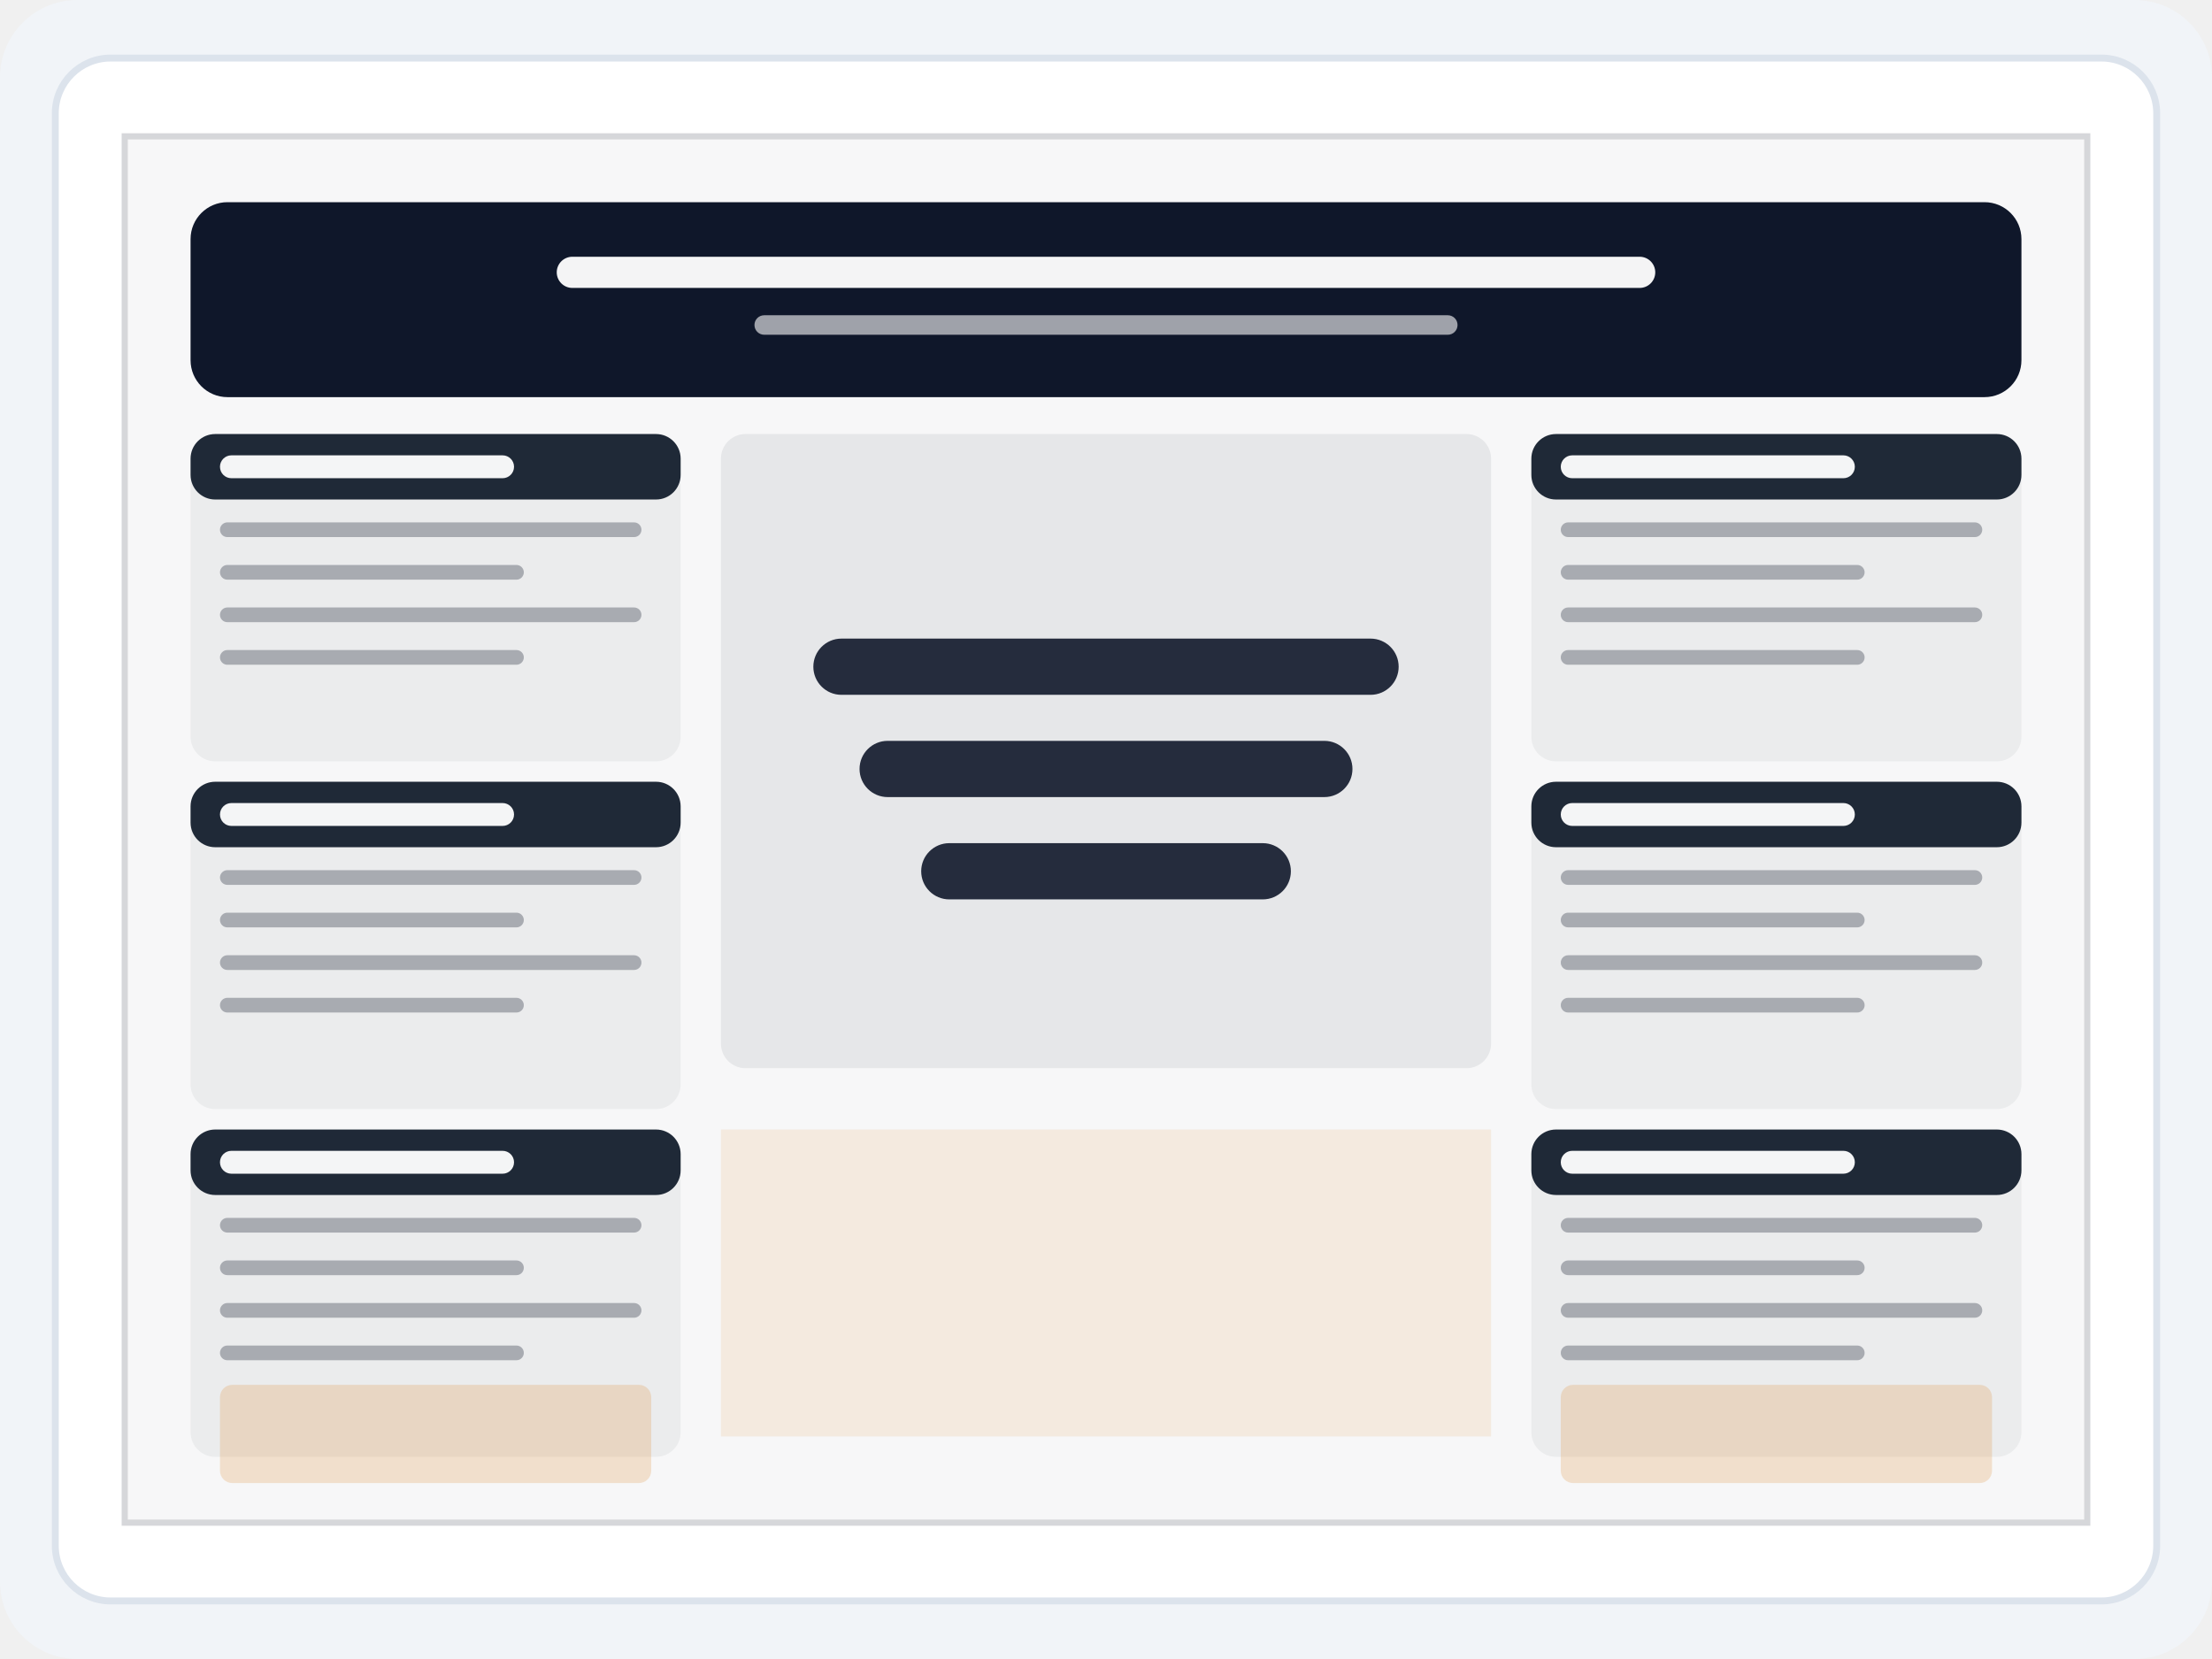
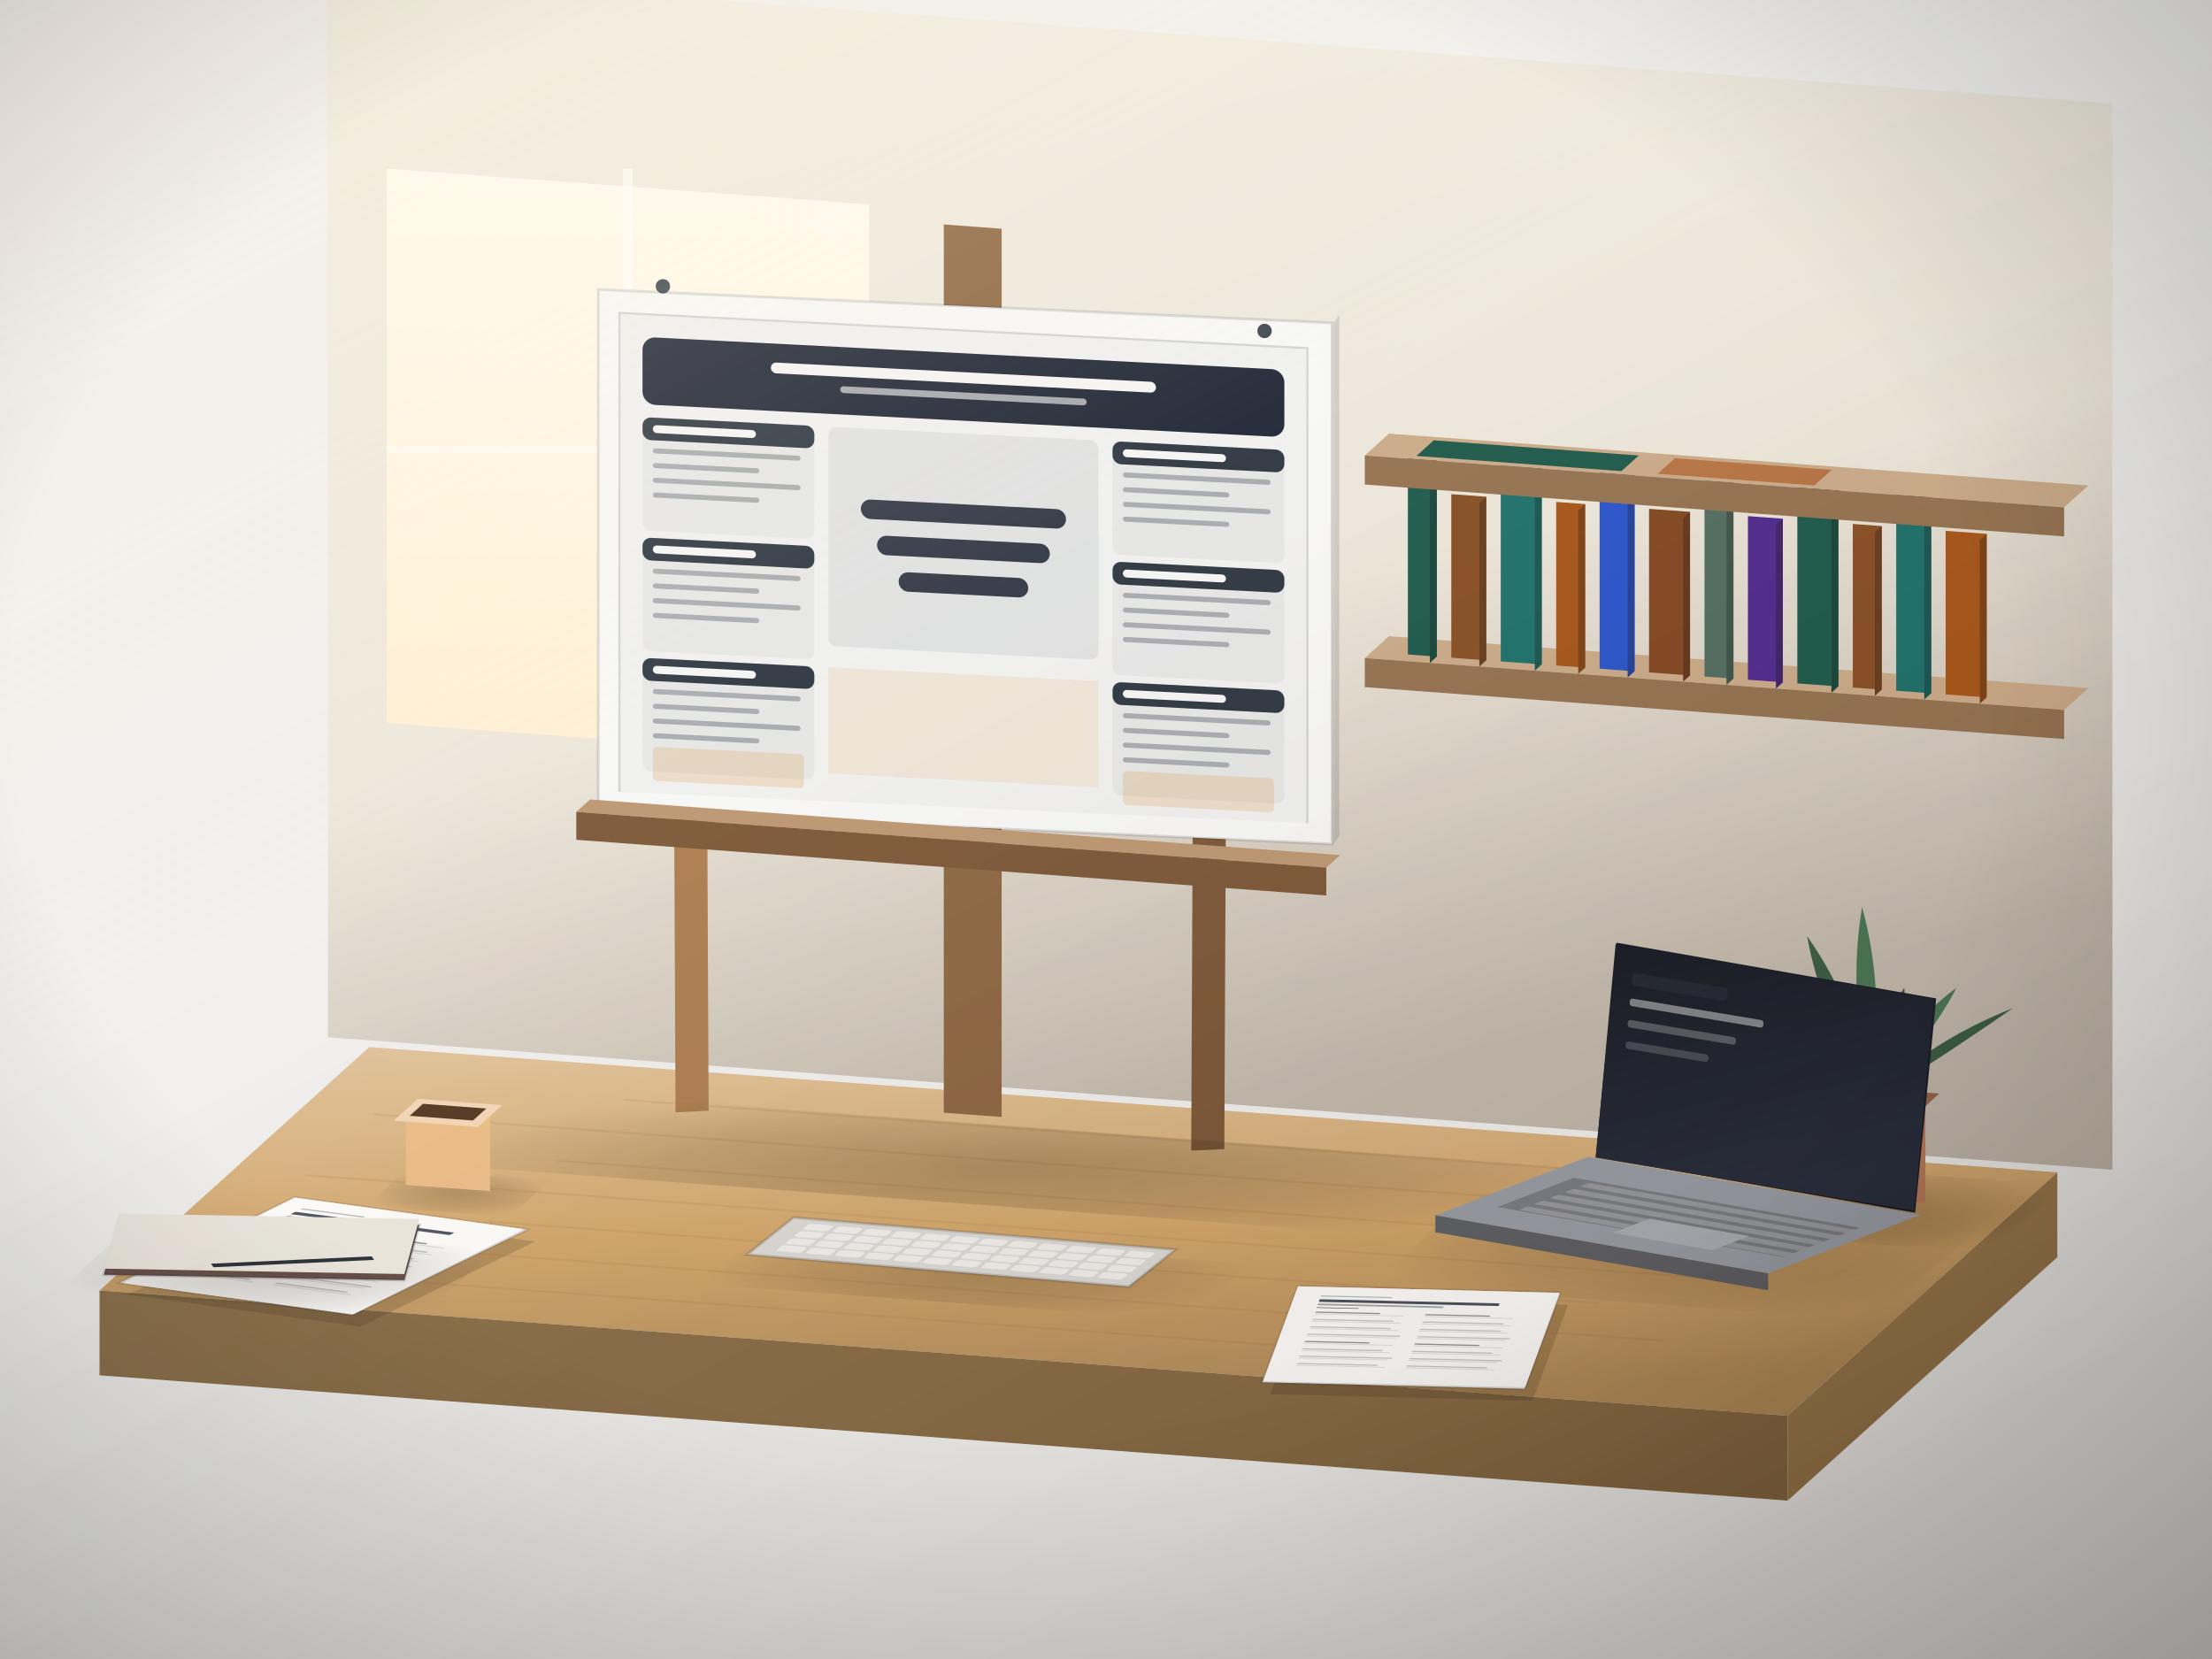
- <svg xmlns="http://www.w3.org/2000/svg" width="320" height="240" viewBox="0 0 320 240" role="img" aria-label="Better Poster (Morrison) template preview" data-template-id="betterposter">
-   <rect width="320" height="240" rx="11.2" fill="#F1F4F8" />
-   <rect x="8" y="8.4" width="304" height="223.2" rx="8" fill="#FFFFFF" stroke="#DCE3EC" />
-   <svg x="17.6" y="19.28" width="284.8" height="201.44" viewBox="0 0 320 226.34" preserveAspectRatio="none" aria-hidden="true">
-     <rect width="320" height="226.34" fill="#0F172A08" />
-     <rect x="0.5" y="0.5" width="319" height="225.34" fill="none" stroke="#0F172A24" />
-     <rect x="11.2" y="11.2" width="297.6" height="31.69" rx="6" fill="#0F172A" />
-     <rect x="70.72" y="20.07" width="178.56" height="5.07" rx="2.54" fill="#FFFFFF" opacity="0.95" />
-     <rect x="102.86" y="29.58" width="114.28" height="3.17" rx="1.58" fill="#FFFFFF" opacity="0.6" />
-     <rect x="11.2" y="48.89" width="79.66" height="53.2" rx="4" fill="#1F29370d" />
-     <rect x="11.2" y="48.89" width="79.66" height="10.64" rx="4" fill="#1F2937" />
-     <rect x="15.98" y="52.35" width="47.8" height="3.72" rx="1.86" fill="#FFFFFF" opacity="0.95" />
-     <rect x="15.98" y="63.25" width="68.51" height="2.39" rx="1.2" fill="#0F172A4d" opacity="1" />
-     <rect x="15.98" y="70.17" width="49.39" height="2.39" rx="1.2" fill="#0F172A4d" opacity="1" />
-     <rect x="15.98" y="77.08" width="68.51" height="2.39" rx="1.2" fill="#0F172A4d" opacity="1" />
-     <rect x="15.98" y="84" width="49.39" height="2.39" rx="1.2" fill="#0F172A4d" opacity="1" />
-     <rect x="11.2" y="105.41" width="79.66" height="53.2" rx="4" fill="#1F29370d" />
-     <rect x="11.2" y="105.41" width="79.66" height="10.64" rx="4" fill="#1F2937" />
-     <rect x="15.98" y="108.87" width="47.8" height="3.72" rx="1.86" fill="#FFFFFF" opacity="0.95" />
-     <rect x="15.98" y="119.78" width="68.51" height="2.39" rx="1.2" fill="#0F172A4d" opacity="1" />
-     <rect x="15.98" y="126.69" width="49.39" height="2.39" rx="1.2" fill="#0F172A4d" opacity="1" />
-     <rect x="15.98" y="133.61" width="68.51" height="2.39" rx="1.2" fill="#0F172A4d" opacity="1" />
-     <rect x="15.98" y="140.53" width="49.39" height="2.39" rx="1.2" fill="#0F172A4d" opacity="1" />
-     <rect x="11.2" y="161.94" width="79.66" height="53.2" rx="4" fill="#1F29370d" />
-     <rect x="11.2" y="161.94" width="79.66" height="10.64" rx="4" fill="#1F2937" />
-     <rect x="15.98" y="165.4" width="47.8" height="3.72" rx="1.86" fill="#FFFFFF" opacity="0.95" />
-     <rect x="15.98" y="176.3" width="68.51" height="2.39" rx="1.2" fill="#0F172A4d" opacity="1" />
-     <rect x="15.98" y="183.22" width="49.39" height="2.39" rx="1.2" fill="#0F172A4d" opacity="1" />
-     <rect x="15.98" y="190.14" width="68.51" height="2.39" rx="1.2" fill="#0F172A4d" opacity="1" />
-     <rect x="15.98" y="197.05" width="49.39" height="2.39" rx="1.2" fill="#0F172A4d" opacity="1" />
-     <rect x="15.98" y="203.44" width="70.1" height="15.96" rx="2" fill="#D977062e" />
-     <rect x="97.41" y="48.89" width="125.18" height="103.08" rx="4" fill="#1F293714" />
-     <rect x="112.43" y="82.14" width="95.14" height="9.14" rx="4.57" fill="#0F172A" opacity="0.9" />
-     <rect x="119.94" y="98.76" width="80.12" height="9.14" rx="4.57" fill="#0F172A" opacity="0.9" />
-     <rect x="129.96" y="115.39" width="60.09" height="9.14" rx="4.57" fill="#0F172A" opacity="0.9" />
-     <rect x="97.41" y="161.94" width="125.18" height="49.88" fill="#D977061a" />
-     <rect x="229.14" y="48.89" width="79.66" height="53.2" rx="4" fill="#1F29370d" />
-     <rect x="229.14" y="48.89" width="79.66" height="10.64" rx="4" fill="#1F2937" />
-     <rect x="233.92" y="52.35" width="47.8" height="3.72" rx="1.86" fill="#FFFFFF" opacity="0.95" />
-     <rect x="233.92" y="63.25" width="68.51" height="2.39" rx="1.2" fill="#0F172A4d" opacity="1" />
-     <rect x="233.92" y="70.17" width="49.39" height="2.39" rx="1.2" fill="#0F172A4d" opacity="1" />
-     <rect x="233.92" y="77.08" width="68.51" height="2.39" rx="1.2" fill="#0F172A4d" opacity="1" />
-     <rect x="233.92" y="84" width="49.39" height="2.39" rx="1.2" fill="#0F172A4d" opacity="1" />
-     <rect x="229.14" y="105.41" width="79.66" height="53.2" rx="4" fill="#1F29370d" />
-     <rect x="229.14" y="105.41" width="79.66" height="10.64" rx="4" fill="#1F2937" />
-     <rect x="233.92" y="108.87" width="47.8" height="3.72" rx="1.86" fill="#FFFFFF" opacity="0.95" />
-     <rect x="233.92" y="119.78" width="68.51" height="2.39" rx="1.2" fill="#0F172A4d" opacity="1" />
-     <rect x="233.92" y="126.69" width="49.39" height="2.39" rx="1.2" fill="#0F172A4d" opacity="1" />
-     <rect x="233.92" y="133.61" width="68.51" height="2.39" rx="1.2" fill="#0F172A4d" opacity="1" />
-     <rect x="233.92" y="140.53" width="49.39" height="2.39" rx="1.2" fill="#0F172A4d" opacity="1" />
-     <rect x="229.14" y="161.94" width="79.66" height="53.2" rx="4" fill="#1F29370d" />
-     <rect x="229.14" y="161.94" width="79.66" height="10.64" rx="4" fill="#1F2937" />
-     <rect x="233.92" y="165.4" width="47.8" height="3.72" rx="1.86" fill="#FFFFFF" opacity="0.95" />
-     <rect x="233.92" y="176.3" width="68.51" height="2.39" rx="1.2" fill="#0F172A4d" opacity="1" />
-     <rect x="233.92" y="183.22" width="49.39" height="2.39" rx="1.2" fill="#0F172A4d" opacity="1" />
-     <rect x="233.92" y="190.14" width="68.51" height="2.39" rx="1.2" fill="#0F172A4d" opacity="1" />
-     <rect x="233.92" y="197.05" width="49.39" height="2.39" rx="1.2" fill="#0F172A4d" opacity="1" />
-     <rect x="233.92" y="203.44" width="70.1" height="15.96" rx="2" fill="#D977062e" />
-   </svg>
+ <svg xmlns="http://www.w3.org/2000/svg" width="800" height="600" viewBox="0 0 800 600" role="img" aria-label="Better Poster (Morrison) template preview" data-template-id="betterposter">
+   <defs>
+     <linearGradient id="tp-betterposter-wall-1" x1="0" y1="0" x2="0.35" y2="1">
+       <stop offset="0" stop-color="#f0ece3" />
+       <stop offset="0.62" stop-color="#ece6db" />
+       <stop offset="1" stop-color="#bfb6ab" />
+     </linearGradient>
+     <linearGradient id="tp-betterposter-window-2" x1="0" y1="0" x2="0" y2="1">
+       <stop offset="0" stop-color="#FFFCF2" />
+       <stop offset="1" stop-color="#FFEFD2" />
+     </linearGradient>
+     <linearGradient id="tp-betterposter-desk-3" x1="0" y1="0" x2="0.15" y2="1">
+       <stop offset="0" stop-color="#e1c29a" />
+       <stop offset="0.55" stop-color="#d1a366" />
+       <stop offset="1" stop-color="#b08956" />
+     </linearGradient>
+     <clipPath id="tp-betterposter-grain-4">
+       <path d="M133.54 378.69 L744.06 424 L646.52 512.04 L36 466.73 Z" />
+     </clipPath>
+     <radialGradient id="tp-betterposter-shadow-5" cx="0.5" cy="0.5" r="0.5">
+       <stop offset="0" stop-color="#22160A" stop-opacity="0.26" />
+       <stop offset="0.6" stop-color="#22160A" stop-opacity="0.13" />
+       <stop offset="1" stop-color="#22160A" stop-opacity="0" />
+     </radialGradient>
+     <clipPath id="tp-betterposter-board-6">
+       <path d="M223.64 112.75 L473.83 124.17 L473.83 297.74 L223.64 286.32 Z" />
+     </clipPath>
+     <radialGradient id="tp-betterposter-shadow-7" cx="0.5" cy="0.5" r="0.5">
+       <stop offset="0" stop-color="#22160A" stop-opacity="0.24" />
+       <stop offset="0.6" stop-color="#22160A" stop-opacity="0.12" />
+       <stop offset="1" stop-color="#22160A" stop-opacity="0" />
+     </radialGradient>
+     <radialGradient id="tp-betterposter-shadow-8" cx="0.5" cy="0.5" r="0.5">
+       <stop offset="0" stop-color="#22160A" stop-opacity="0.22" />
+       <stop offset="0.6" stop-color="#22160A" stop-opacity="0.11" />
+       <stop offset="1" stop-color="#22160A" stop-opacity="0" />
+     </radialGradient>
+     <radialGradient id="tp-betterposter-shadow-9" cx="0.5" cy="0.5" r="0.5">
+       <stop offset="0" stop-color="#22160A" stop-opacity="0.2" />
+       <stop offset="0.6" stop-color="#22160A" stop-opacity="0.1" />
+       <stop offset="1" stop-color="#22160A" stop-opacity="0" />
+     </radialGradient>
+     <clipPath id="tp-betterposter-keys-10">
+       <path d="M569.1 425.95 L672.61 444.02 L645.01 454.61 L541.5 436.54 Z" />
+     </clipPath>
+     <clipPath id="tp-betterposter-screen-11">
+       <path d="M584.33 341.28 L699.87 361.45 L692.25 438.94 L576.71 418.77 Z" />
+     </clipPath>
+     <linearGradient id="tp-betterposter-page-12" x1="0" y1="1" x2="1" y2="0">
+       <stop offset="0" stop-color="#FFFFFF" />
+       <stop offset="1" stop-color="#ececee" />
+     </linearGradient>
+     <clipPath id="tp-betterposter-sheet-13">
+       <path d="M106.56 433.11 L190.68 444.69 L127.42 475.48 L43.3 463.9 Z" />
+     </clipPath>
+     <linearGradient id="tp-betterposter-page-14" x1="0" y1="1" x2="1" y2="0">
+       <stop offset="0" stop-color="#FFFFFF" />
+       <stop offset="1" stop-color="#ececee" />
+     </linearGradient>
+     <clipPath id="tp-betterposter-sheet-15">
+       <path d="M469.44 465.21 L564.27 467.58 L551.35 502.29 L456.52 499.92 Z" />
+     </clipPath>
+     <radialGradient id="tp-betterposter-shadow-16" cx="0.5" cy="0.5" r="0.5">
+       <stop offset="0" stop-color="#22160A" stop-opacity="0.2" />
+       <stop offset="0.6" stop-color="#22160A" stop-opacity="0.1" />
+       <stop offset="1" stop-color="#22160A" stop-opacity="0" />
+     </radialGradient>
+     <clipPath id="tp-betterposter-keys-17">
+       <path d="M286.99 440.33 L425.05 451.94 L408.23 465.34 L270.16 453.73 Z" />
+     </clipPath>
+     <radialGradient id="tp-betterposter-shadow-18" cx="0.5" cy="0.5" r="0.5">
+       <stop offset="0" stop-color="#22160A" stop-opacity="0.22" />
+       <stop offset="0.6" stop-color="#22160A" stop-opacity="0.11" />
+       <stop offset="1" stop-color="#22160A" stop-opacity="0" />
+     </radialGradient>
+     <linearGradient id="tp-betterposter-warm-19" x1="0" y1="0" x2="0.7" y2="1">
+       <stop offset="0" stop-color="#FFF4DC" stop-opacity="0.42" />
+       <stop offset="0.45" stop-color="#FFF4DC" stop-opacity="0.1" />
+       <stop offset="1" stop-color="#3B2410" stop-opacity="0.14" />
+     </linearGradient>
+     <radialGradient id="tp-betterposter-vignette-20" cx="0.45" cy="0.42" r="0.8">
+       <stop offset="0.55" stop-color="#000000" stop-opacity="0" />
+       <stop offset="1" stop-color="#000000" stop-opacity="0.28" />
+     </radialGradient>
+   </defs>
+   <path d="M118.59 375.14 L764 423.04 L764 37.42 L118.59 -10.48 Z" fill="url(#tp-betterposter-wall-1)" />
+   <path d="M139.9 261.52 L314.33 274.47 L314.33 73.95 L139.9 61 Z" fill="url(#tp-betterposter-window-2)" />
+   <rect x="225.41" y="61" width="3.4" height="200.52" fill="#FFFFFF" opacity="0.72" />
+   <rect x="139.9" y="161.26" width="174.43" height="2.6" fill="#FFFFFF" opacity="0.55" />
+   <path d="M502.35 230.09 L755.28 248.86 L746.53 256.76 L493.6 237.99 Z" fill="#c7a684" />
+   <path d="M493.6 248.51 L746.53 267.28 L746.53 256.76 L493.6 237.99 Z" fill="#8d6a48" />
+   <path d="M509.18 236.7 L519.64 237.48 L519.64 165.18 L509.18 164.4 Z" fill="#0e4f42" />
+   <path d="M519.64 237.48 L517.14 239.74 L517.14 167.44 L519.64 165.18 Z" fill="#0a3930" />
+   <path d="M524.88 237.87 L537.52 238.81 L537.52 179.65 L524.88 178.71 Z" fill="#804419" />
+   <path d="M537.52 238.81 L535.02 241.07 L535.02 181.91 L537.52 179.65 Z" fill="#5c3112" />
+   <path d="M542.76 239.2 L557.58 240.3 L557.58 167.99 L542.76 166.89 Z" fill="#0f6864" />
+   <path d="M557.58 240.3 L555.08 242.55 L555.08 170.25 L557.58 167.99 Z" fill="#0b4b48" />
+   <path d="M562.82 240.69 L573.28 241.46 L573.28 182.3 L562.82 181.53 Z" fill="#a14b0d" />
+   <path d="M573.28 241.46 L570.78 243.72 L570.78 184.56 L573.28 182.3 Z" fill="#743609" />
+   <path d="M578.52 241.85 L591.16 242.79 L591.16 170.49 L578.52 169.55 Z" fill="#1c4aca" />
+   <path d="M591.16 242.79 L588.66 245.05 L588.66 172.74 L591.16 170.49 Z" fill="#143591" />
+   <path d="M596.4 243.18 L611.22 244.28 L611.22 185.12 L596.4 184.02 Z" fill="#7b3b16" />
+   <path d="M611.22 244.28 L608.72 246.54 L608.72 187.38 L611.22 185.12 Z" fill="#592a10" />
+   <path d="M616.46 244.67 L626.92 245.44 L626.92 173.14 L616.46 172.36 Z" fill="#466459" />
+   <path d="M626.92 245.44 L624.42 247.7 L624.42 175.4 L626.92 173.14 Z" fill="#324840" />
+   <path d="M632.16 245.83 L644.8 246.77 L644.8 187.61 L632.16 186.67 Z" fill="#451c88" />
+   <path d="M644.8 246.77 L642.3 249.03 L642.3 189.87 L644.8 187.61 Z" fill="#321462" />
+   <path d="M650.03 247.16 L664.86 248.26 L664.86 175.96 L650.03 174.85 Z" fill="#0e4f42" />
+   <path d="M664.86 248.26 L662.36 250.52 L662.36 178.21 L664.86 175.96 Z" fill="#0a3930" />
+   <path d="M670.09 248.65 L680.56 249.42 L680.56 190.27 L670.09 189.49 Z" fill="#804419" />
+   <path d="M680.56 249.42 L678.06 251.68 L678.06 192.52 L680.56 190.27 Z" fill="#5c3112" />
+   <path d="M685.79 249.81 L698.44 250.75 L698.44 178.45 L685.79 177.51 Z" fill="#0f6864" />
+   <path d="M698.44 250.75 L695.94 253.01 L695.94 180.7 L698.44 178.45 Z" fill="#0b4b48" />
+   <path d="M703.67 251.14 L718.5 252.24 L718.5 193.08 L703.67 191.98 Z" fill="#a14b0d" />
+   <path d="M718.5 252.24 L716 254.5 L716 195.34 L718.5 193.08 Z" fill="#743609" />
+   <path d="M502.35 156.82 L755.28 175.59 L746.53 183.49 L493.6 164.72 Z" fill="#c7a684" />
+   <path d="M493.6 175.24 L746.53 194.01 L746.53 183.49 L493.6 164.72 Z" fill="#8d6a48" />
+   <path d="M518.54 159.25 L592.68 164.75 L586.42 170.39 L512.29 164.89 Z" fill="#0e4f42" />
+   <path d="M605.76 165.72 L662.45 169.93 L656.2 175.57 L599.51 171.36 Z" fill="#b26b39" />
+   <path d="M133.54 378.69 L744.06 424 L646.52 512.04 L36 466.73 Z" fill="url(#tp-betterposter-desk-3)" />
+   <path d="M36 497.4 L646.52 542.71 L646.52 512.04 L36 466.73 Z" fill="#82653f" />
+   <path d="M646.52 542.71 L744.06 454.67 L744.06 424 L646.52 512.04 Z" fill="#967549" />
+   <g clip-path="url(#tp-betterposter-grain-4)">
+     <g transform="matrix(4.36 0.32 -1.25 1.13 133.54 378.69)">
+       <rect x="24" y="9.75" width="92" height="0.6" fill="#8A5A2B" opacity="0.13" />
+       <rect x="6" y="19.5" width="118" height="0.6" fill="#8A5A2B" opacity="0.13" />
+       <rect x="24" y="29.25" width="92" height="0.6" fill="#8A5A2B" opacity="0.13" />
+       <rect x="6" y="39" width="118" height="0.6" fill="#8A5A2B" opacity="0.13" />
+       <rect x="24" y="48.75" width="92" height="0.6" fill="#8A5A2B" opacity="0.13" />
+       <rect x="6" y="58.5" width="118" height="0.6" fill="#8A5A2B" opacity="0.13" />
+       <rect x="24" y="68.25" width="92" height="0.6" fill="#8A5A2B" opacity="0.13" />
+     </g>
+   </g>
+   <path d="M244.31 402.3 L242.99 113.82 L254.96 113.25 L256.28 401.72 Z" fill="#a77647" />
+   <path d="M430.82 416.14 L432.14 127.86 L444.11 127.28 L442.79 415.57 Z" fill="#744e2e" />
+   <path d="M341.33 402.42 L341.33 81.17 L362.26 82.73 L362.26 403.97 Z" fill="#865e39" />
+   <path d="M175.45 393.14 L589.91 423.9 L559.9 450.99 L145.44 420.23 Z" fill="url(#tp-betterposter-shadow-5)" />
+   <path d="M482.34 116.82 L484.39 113.81 L484.39 302.28 L482.34 305.29 Z" fill="#0F172A24" />
+   <path d="M216.36 104.67 L481.74 116.78 L481.74 305.25 L216.36 293.14 Z" fill="#f7f8f8" stroke="#0F172A24" />
+   <g clip-path="url(#tp-betterposter-board-6)">
+     <g transform="matrix(0.78 0.04 0 0.77 223.64 112.75)">
+       <rect width="320" height="226.34" fill="#0F172A08" />
+       <rect x="0.5" y="0.5" width="319" height="225.34" fill="none" stroke="#0F172A24" />
+       <rect x="11.2" y="11.2" width="297.6" height="31.69" rx="6" fill="#0F172A" />
+       <rect x="70.72" y="20.07" width="178.56" height="5.07" rx="2.54" fill="#FFFFFF" opacity="0.95" />
+       <rect x="102.86" y="29.58" width="114.28" height="3.17" rx="1.58" fill="#FFFFFF" opacity="0.6" />
+       <rect x="11.2" y="48.89" width="79.66" height="53.2" rx="4" fill="#1F29370d" />
+       <rect x="11.2" y="48.89" width="79.66" height="10.64" rx="4" fill="#1F2937" />
+       <rect x="15.98" y="52.35" width="47.8" height="3.72" rx="1.86" fill="#FFFFFF" opacity="0.95" />
+       <rect x="15.98" y="63.25" width="68.51" height="2.39" rx="1.2" fill="#0F172A4d" opacity="1" />
+       <rect x="15.98" y="70.17" width="49.39" height="2.39" rx="1.2" fill="#0F172A4d" opacity="1" />
+       <rect x="15.98" y="77.08" width="68.51" height="2.39" rx="1.2" fill="#0F172A4d" opacity="1" />
+       <rect x="15.98" y="84" width="49.39" height="2.39" rx="1.2" fill="#0F172A4d" opacity="1" />
+       <rect x="11.2" y="105.41" width="79.66" height="53.2" rx="4" fill="#1F29370d" />
+       <rect x="11.2" y="105.41" width="79.66" height="10.64" rx="4" fill="#1F2937" />
+       <rect x="15.98" y="108.87" width="47.8" height="3.72" rx="1.86" fill="#FFFFFF" opacity="0.95" />
+       <rect x="15.98" y="119.78" width="68.51" height="2.39" rx="1.2" fill="#0F172A4d" opacity="1" />
+       <rect x="15.98" y="126.69" width="49.39" height="2.39" rx="1.2" fill="#0F172A4d" opacity="1" />
+       <rect x="15.98" y="133.61" width="68.51" height="2.39" rx="1.2" fill="#0F172A4d" opacity="1" />
+       <rect x="15.98" y="140.53" width="49.39" height="2.39" rx="1.2" fill="#0F172A4d" opacity="1" />
+       <rect x="11.2" y="161.94" width="79.66" height="53.2" rx="4" fill="#1F29370d" />
+       <rect x="11.2" y="161.94" width="79.66" height="10.64" rx="4" fill="#1F2937" />
+       <rect x="15.98" y="165.4" width="47.8" height="3.72" rx="1.86" fill="#FFFFFF" opacity="0.95" />
+       <rect x="15.98" y="176.3" width="68.51" height="2.39" rx="1.2" fill="#0F172A4d" opacity="1" />
+       <rect x="15.98" y="183.22" width="49.39" height="2.39" rx="1.2" fill="#0F172A4d" opacity="1" />
+       <rect x="15.98" y="190.14" width="68.51" height="2.39" rx="1.2" fill="#0F172A4d" opacity="1" />
+       <rect x="15.98" y="197.05" width="49.39" height="2.39" rx="1.2" fill="#0F172A4d" opacity="1" />
+       <rect x="15.98" y="203.44" width="70.1" height="15.96" rx="2" fill="#D977062e" />
+       <rect x="97.41" y="48.89" width="125.18" height="103.08" rx="4" fill="#1F293714" />
+       <rect x="112.43" y="82.14" width="95.14" height="9.14" rx="4.57" fill="#0F172A" opacity="0.9" />
+       <rect x="119.94" y="98.76" width="80.12" height="9.14" rx="4.57" fill="#0F172A" opacity="0.9" />
+       <rect x="129.96" y="115.39" width="60.09" height="9.14" rx="4.57" fill="#0F172A" opacity="0.9" />
+       <rect x="97.41" y="161.94" width="125.18" height="49.88" fill="#D977061a" />
+       <rect x="229.14" y="48.89" width="79.66" height="53.2" rx="4" fill="#1F29370d" />
+       <rect x="229.14" y="48.89" width="79.66" height="10.64" rx="4" fill="#1F2937" />
+       <rect x="233.92" y="52.35" width="47.8" height="3.72" rx="1.86" fill="#FFFFFF" opacity="0.95" />
+       <rect x="233.92" y="63.25" width="68.51" height="2.39" rx="1.2" fill="#0F172A4d" opacity="1" />
+       <rect x="233.92" y="70.17" width="49.39" height="2.39" rx="1.2" fill="#0F172A4d" opacity="1" />
+       <rect x="233.92" y="77.08" width="68.51" height="2.39" rx="1.2" fill="#0F172A4d" opacity="1" />
+       <rect x="233.92" y="84" width="49.39" height="2.39" rx="1.2" fill="#0F172A4d" opacity="1" />
+       <rect x="229.14" y="105.41" width="79.66" height="53.2" rx="4" fill="#1F29370d" />
+       <rect x="229.14" y="105.41" width="79.66" height="10.64" rx="4" fill="#1F2937" />
+       <rect x="233.92" y="108.87" width="47.8" height="3.72" rx="1.86" fill="#FFFFFF" opacity="0.95" />
+       <rect x="233.92" y="119.78" width="68.51" height="2.39" rx="1.2" fill="#0F172A4d" opacity="1" />
+       <rect x="233.92" y="126.69" width="49.39" height="2.39" rx="1.2" fill="#0F172A4d" opacity="1" />
+       <rect x="233.92" y="133.61" width="68.51" height="2.39" rx="1.2" fill="#0F172A4d" opacity="1" />
+       <rect x="233.92" y="140.53" width="49.39" height="2.39" rx="1.2" fill="#0F172A4d" opacity="1" />
+       <rect x="229.14" y="161.94" width="79.66" height="53.2" rx="4" fill="#1F29370d" />
+       <rect x="229.14" y="161.94" width="79.66" height="10.64" rx="4" fill="#1F2937" />
+       <rect x="233.92" y="165.4" width="47.8" height="3.72" rx="1.86" fill="#FFFFFF" opacity="0.95" />
+       <rect x="233.92" y="176.3" width="68.51" height="2.39" rx="1.2" fill="#0F172A4d" opacity="1" />
+       <rect x="233.92" y="183.22" width="49.39" height="2.39" rx="1.2" fill="#0F172A4d" opacity="1" />
+       <rect x="233.92" y="190.14" width="68.51" height="2.39" rx="1.2" fill="#0F172A4d" opacity="1" />
+       <rect x="233.92" y="197.05" width="49.39" height="2.39" rx="1.2" fill="#0F172A4d" opacity="1" />
+       <rect x="233.92" y="203.44" width="70.1" height="15.96" rx="2" fill="#D977062e" />
+     </g>
+   </g>
+   <circle cx="239.75" cy="103.54" r="2.6" fill="#1F2937eb" />
+   <circle cx="457.34" cy="119.69" r="2.6" fill="#1F2937eb" />
+   <path d="M208.42 293.64 L479.67 313.77 L484.67 309.26 L213.42 289.13 Z" fill="#b9916c" />
+   <path d="M208.42 303.72 L479.67 323.85 L479.67 313.77 L208.42 293.64 Z" fill="#744e2e" />
+   <path d="M644.17 421.06 L746.22 428.63 L719.21 453.01 L617.16 445.44 Z" fill="url(#tp-betterposter-shadow-7)" />
+   <path d="M657.1 432.2 L696.34 435.12 L696.34 400.06 L657.1 397.15 Z" fill="#b47556" />
+   <path d="M662.16 392.58 L701.41 395.49 L691.28 404.63 L652.03 401.72 Z" fill="#905e45" />
+   <path d="M676.72 398.6 Q649.7 380.3 636.68 369.99 Q663.7 380.3 676.72 398.6" fill="#2b5138" opacity="0.96" />
+   <path d="M676.72 398.6 Q651.96 372.1 641.2 353.6 Q665.96 372.1 676.72 398.6" fill="#396c4a" opacity="0.96" />
+   <path d="M676.72 398.6 Q658.15 364.62 653.58 338.64 Q672.15 364.62 676.72 398.6" fill="#2b5138" opacity="0.96" />
+   <path d="M676.72 398.6 Q668.09 359.34 673.46 328.07 Q682.09 359.34 676.72 398.6" fill="#396c4a" opacity="0.96" />
+   <path d="M676.72 398.6 Q675.74 373.93 688.76 357.26 Q689.74 373.93 676.72 398.6" fill="#2b5138" opacity="0.96" />
+   <path d="M676.72 398.6 Q685.13 373.95 707.53 357.29 Q699.13 373.95 676.72 398.6" fill="#396c4a" opacity="0.96" />
+   <path d="M676.72 398.6 Q695.35 377.61 727.98 364.62 Q709.35 377.61 676.72 398.6" fill="#2b5138" opacity="0.96" />
+   <path d="M147.36 422.85 L199.25 426.7 L184.37 440.13 L132.48 436.28 Z" fill="url(#tp-betterposter-shadow-8)" />
+   <path d="M146.75 428.53 L177.28 430.79 L177.28 403.63 L146.75 401.36 Z" fill="#ecbb83" />
+   <path d="M151.13 397.41 L181.65 399.68 L172.9 407.58 L142.37 405.31 Z" fill="#f4d6b5" />
+   <path d="M152.97 399.21 L175.87 400.91 L171.05 405.25 L148.16 403.55 Z" fill="#4A2C16" />
+   <path d="M165.49 416.73 q10 -3 10 4.5 q0 6.5 -10 3" fill="none" stroke="#ecbb83" stroke-width="2.4" />
+   <path d="M540.41 424.83 L721.83 438.29 L678.29 477.59 L496.88 464.13 Z" fill="url(#tp-betterposter-shadow-9)" />
+   <path d="M574.31 418.35 L694.66 439.36 L639.46 460.54 L519.11 439.53 Z" fill="#949aa5" />
+   <path d="M519.11 439.53 L639.46 460.54 L639.46 466.67 L519.11 445.66 Z" fill="#565960" />
+   <path d="M569.1 425.95 L672.61 444.02 L645.01 454.61 L541.5 436.54 Z" fill="#737881" />
+   <g clip-path="url(#tp-betterposter-keys-10)">
+     <g transform="matrix(3.76 0.66 -2.54 0.97 569.1 425.95)">
+       <rect x="1.92" y="0.65" width="28.16" height="1.31" rx="0.26" fill="#FFFFFF" opacity="0.22" />
+       <rect x="1.92" y="2.83" width="28.16" height="1.31" rx="0.26" fill="#FFFFFF" opacity="0.22" />
+       <rect x="1.92" y="5" width="28.16" height="1.31" rx="0.26" fill="#FFFFFF" opacity="0.22" />
+       <rect x="1.92" y="7.18" width="28.16" height="1.31" rx="0.26" fill="#FFFFFF" opacity="0.22" />
+       <rect x="1.92" y="9.36" width="28.16" height="1.31" rx="0.26" fill="#FFFFFF" opacity="0.22" />
+     </g>
+   </g>
+   <path d="M596.49 440.75 L632.59 447.06 L619.35 452.14 L583.24 445.84 Z" fill="#a7acb5" />
+   <path d="M584.7 340.94 L700.24 361.11 L692.63 438.6 L577.09 418.43 Z" fill="#0b101d" />
+   <g clip-path="url(#tp-betterposter-screen-11)">
+     <g transform="matrix(0.36 0.06 -0.04 0.43 584.33 341.28)">
+       <defs>
+         <linearGradient id="neutral-screen-320" x1="0" y1="0" x2="0.6" y2="1">
+           <stop offset="0" stop-color="#090e19" />
+           <stop offset="1" stop-color="#1d2537" />
+         </linearGradient>
+       </defs>
+       <rect width="320" height="180" fill="url(#neutral-screen-320)" />
+       <rect x="19.2" y="21.6" width="96" height="10.8" rx="3.6" fill="#1F293780" />
+       <rect x="19.2" y="43.2" width="134.4" height="6.3" rx="2.7" fill="#FFFFFF" opacity="0.45" />
+       <rect x="19.2" y="61.2" width="108.8" height="6.3" rx="2.7" fill="#FFFFFF" opacity="0.26" />
+       <rect x="19.2" y="79.2" width="83.2" height="6.3" rx="2.7" fill="#FFFFFF" opacity="0.18" />
+     </g>
+   </g>
+   <path d="M109.42 437.42 L193.54 449 L130.28 479.79 L46.16 468.21 Z" fill="#2417082e" />
+   <path d="M106.56 433.11 L190.68 444.69 L127.42 475.48 L43.3 463.9 Z" fill="url(#tp-betterposter-page-12)" stroke="#0F172A1f" />
+   <g clip-path="url(#tp-betterposter-sheet-13)">
+     <g transform="matrix(0.38 0.05 -0.2 0.1 106.56 433.11)">
+       <rect width="220" height="311.14" fill="#FFFFFF" />
+       <rect x="22" y="28" width="59.84" height="3.73" fill="#0F172A" opacity="0.3" />
+       <rect x="22" y="40.45" width="151.36" height="8.71" rx="1.24" fill="#0F172A" opacity="0.78" />
+       <rect x="22" y="54.45" width="105.6" height="5.6" rx="0.93" fill="#0F172A" opacity="0.38" />
+       <rect x="22" y="66.9" width="35.2" height="1.87" fill="#1F2937d9" />
+       <rect x="22" y="80.9" width="55.18" height="3.86" rx="1.93" fill="#0F172A" opacity="0.48" />
+       <rect x="22" y="87.65" width="75.24" height="2.31" rx="1.16" fill="#0F172A" opacity="0.15" />
+       <rect x="22" y="105.01" width="68.55" height="3.86" rx="1.93" fill="#0F172A" opacity="0.24" />
+       <rect x="22" y="111.76" width="75.24" height="2.31" rx="1.16" fill="#0F172A" opacity="0.15" />
+       <rect x="22" y="129.12" width="68.55" height="3.86" rx="1.93" fill="#0F172A" opacity="0.24" />
+       <rect x="22" y="135.88" width="75.24" height="2.31" rx="1.16" fill="#0F172A" opacity="0.15" />
+       <rect x="22" y="153.24" width="78.58" height="3.86" rx="1.93" fill="#0F172A" opacity="0.24" />
+       <rect x="22" y="159.99" width="75.24" height="2.31" rx="1.16" fill="#0F172A" opacity="0.15" />
+       <rect x="22" y="177.35" width="55.18" height="3.86" rx="1.93" fill="#0F172A" opacity="0.48" />
+       <rect x="22" y="184.1" width="75.24" height="2.31" rx="1.16" fill="#0F172A" opacity="0.15" />
+       <rect x="22" y="201.47" width="68.55" height="3.86" rx="1.93" fill="#0F172A" opacity="0.24" />
+       <rect x="22" y="208.22" width="75.24" height="2.31" rx="1.16" fill="#0F172A" opacity="0.15" />
+       <rect x="22" y="225.58" width="78.58" height="3.86" rx="1.93" fill="#0F172A" opacity="0.24" />
+       <rect x="22" y="232.33" width="75.24" height="2.31" rx="1.16" fill="#0F172A" opacity="0.15" />
+       <rect x="22" y="249.69" width="68.55" height="3.86" rx="1.93" fill="#0F172A" opacity="0.24" />
+       <rect x="22" y="256.44" width="75.24" height="2.31" rx="1.16" fill="#0F172A" opacity="0.15" />
+       <rect x="114.4" y="80.9" width="55.18" height="3.86" rx="1.93" fill="#0F172A" opacity="0.48" />
+       <rect x="114.4" y="87.65" width="75.24" height="2.31" rx="1.16" fill="#0F172A" opacity="0.15" />
+       <rect x="114.4" y="105.01" width="68.55" height="3.86" rx="1.93" fill="#0F172A" opacity="0.24" />
+       <rect x="114.4" y="111.76" width="75.24" height="2.31" rx="1.16" fill="#0F172A" opacity="0.15" />
+       <rect x="114.4" y="129.12" width="68.55" height="3.86" rx="1.93" fill="#0F172A" opacity="0.24" />
+       <rect x="114.4" y="135.88" width="75.24" height="2.31" rx="1.16" fill="#0F172A" opacity="0.15" />
+       <rect x="114.4" y="153.24" width="78.58" height="3.86" rx="1.93" fill="#0F172A" opacity="0.24" />
+       <rect x="114.4" y="159.99" width="75.24" height="2.31" rx="1.16" fill="#0F172A" opacity="0.15" />
+       <rect x="114.4" y="177.35" width="55.18" height="3.86" rx="1.93" fill="#0F172A" opacity="0.48" />
+       <rect x="114.4" y="184.1" width="75.24" height="2.31" rx="1.16" fill="#0F172A" opacity="0.15" />
+       <rect x="114.4" y="201.47" width="68.55" height="3.86" rx="1.93" fill="#0F172A" opacity="0.24" />
+       <rect x="114.4" y="208.22" width="75.24" height="2.31" rx="1.16" fill="#0F172A" opacity="0.15" />
+       <rect x="114.4" y="225.58" width="78.58" height="3.86" rx="1.93" fill="#0F172A" opacity="0.24" />
+       <rect x="114.4" y="232.33" width="75.24" height="2.31" rx="1.16" fill="#0F172A" opacity="0.15" />
+       <rect x="114.4" y="249.69" width="68.55" height="3.86" rx="1.93" fill="#0F172A" opacity="0.24" />
+       <rect x="114.4" y="256.44" width="75.24" height="2.31" rx="1.16" fill="#0F172A" opacity="0.15" />
+     </g>
+   </g>
+   <path d="M472.3 469.52 L567.13 471.88 L554.21 506.6 L459.38 504.23 Z" fill="#2417082e" />
+   <path d="M469.44 465.21 L564.27 467.58 L551.35 502.29 L456.52 499.92 Z" fill="url(#tp-betterposter-page-14)" stroke="#0F172A1f" />
+   <g clip-path="url(#tp-betterposter-sheet-15)">
+     <g transform="matrix(0.43 0.01 -0.04 0.11 469.44 465.21)">
+       <rect width="220" height="311.14" fill="#FFFFFF" />
+       <rect x="22" y="28" width="59.84" height="3.73" fill="#0F172A" opacity="0.3" />
+       <rect x="22" y="40.45" width="151.36" height="8.71" rx="1.24" fill="#0F172A" opacity="0.78" />
+       <rect x="22" y="54.45" width="105.6" height="5.6" rx="0.93" fill="#0F172A" opacity="0.38" />
+       <rect x="22" y="66.9" width="35.2" height="1.87" fill="#1F2937d9" />
+       <rect x="22" y="80.9" width="55.18" height="3.86" rx="1.93" fill="#0F172A" opacity="0.48" />
+       <rect x="22" y="87.65" width="75.24" height="2.31" rx="1.16" fill="#0F172A" opacity="0.15" />
+       <rect x="22" y="105.01" width="68.55" height="3.86" rx="1.93" fill="#0F172A" opacity="0.24" />
+       <rect x="22" y="111.76" width="75.24" height="2.31" rx="1.16" fill="#0F172A" opacity="0.15" />
+       <rect x="22" y="129.12" width="68.55" height="3.86" rx="1.93" fill="#0F172A" opacity="0.24" />
+       <rect x="22" y="135.88" width="75.24" height="2.31" rx="1.16" fill="#0F172A" opacity="0.15" />
+       <rect x="22" y="153.24" width="78.58" height="3.86" rx="1.93" fill="#0F172A" opacity="0.24" />
+       <rect x="22" y="159.99" width="75.24" height="2.31" rx="1.16" fill="#0F172A" opacity="0.15" />
+       <rect x="22" y="177.35" width="55.18" height="3.86" rx="1.93" fill="#0F172A" opacity="0.48" />
+       <rect x="22" y="184.1" width="75.24" height="2.31" rx="1.16" fill="#0F172A" opacity="0.15" />
+       <rect x="22" y="201.47" width="68.55" height="3.86" rx="1.93" fill="#0F172A" opacity="0.24" />
+       <rect x="22" y="208.22" width="75.24" height="2.31" rx="1.16" fill="#0F172A" opacity="0.15" />
+       <rect x="22" y="225.58" width="78.58" height="3.86" rx="1.93" fill="#0F172A" opacity="0.24" />
+       <rect x="22" y="232.33" width="75.24" height="2.31" rx="1.16" fill="#0F172A" opacity="0.15" />
+       <rect x="22" y="249.69" width="68.55" height="3.86" rx="1.93" fill="#0F172A" opacity="0.24" />
+       <rect x="22" y="256.44" width="75.24" height="2.31" rx="1.16" fill="#0F172A" opacity="0.15" />
+       <rect x="114.4" y="80.9" width="55.18" height="3.86" rx="1.93" fill="#0F172A" opacity="0.48" />
+       <rect x="114.4" y="87.65" width="75.24" height="2.31" rx="1.16" fill="#0F172A" opacity="0.15" />
+       <rect x="114.4" y="105.01" width="68.55" height="3.86" rx="1.93" fill="#0F172A" opacity="0.24" />
+       <rect x="114.4" y="111.76" width="75.24" height="2.31" rx="1.16" fill="#0F172A" opacity="0.15" />
+       <rect x="114.4" y="129.12" width="68.55" height="3.86" rx="1.93" fill="#0F172A" opacity="0.24" />
+       <rect x="114.4" y="135.88" width="75.24" height="2.31" rx="1.16" fill="#0F172A" opacity="0.15" />
+       <rect x="114.4" y="153.24" width="78.58" height="3.86" rx="1.93" fill="#0F172A" opacity="0.24" />
+       <rect x="114.4" y="159.99" width="75.24" height="2.31" rx="1.16" fill="#0F172A" opacity="0.15" />
+       <rect x="114.4" y="177.35" width="55.18" height="3.86" rx="1.93" fill="#0F172A" opacity="0.48" />
+       <rect x="114.4" y="184.1" width="75.24" height="2.31" rx="1.16" fill="#0F172A" opacity="0.15" />
+       <rect x="114.4" y="201.47" width="68.55" height="3.86" rx="1.93" fill="#0F172A" opacity="0.24" />
+       <rect x="114.4" y="208.22" width="75.24" height="2.31" rx="1.16" fill="#0F172A" opacity="0.15" />
+       <rect x="114.4" y="225.58" width="78.58" height="3.86" rx="1.93" fill="#0F172A" opacity="0.24" />
+       <rect x="114.4" y="232.33" width="75.24" height="2.31" rx="1.16" fill="#0F172A" opacity="0.15" />
+       <rect x="114.4" y="249.69" width="68.55" height="3.86" rx="1.93" fill="#0F172A" opacity="0.24" />
+       <rect x="114.4" y="256.44" width="75.24" height="2.31" rx="1.16" fill="#0F172A" opacity="0.15" />
+     </g>
+   </g>
+   <path d="M277.36 444.16 L451.8 457.11 L429.29 477.42 L254.86 464.48 Z" fill="url(#tp-betterposter-shadow-16)" />
+   <path d="M286.99 440.33 L425.05 451.94 L408.23 465.34 L270.16 453.73 Z" fill="#dbdad8" stroke="#0F172A2e" />
+   <g clip-path="url(#tp-betterposter-keys-17)">
+     <g transform="matrix(4.31 0.36 -1.4 1.12 286.99 440.33)">
+       <rect x="1.8" y="1.4" width="2.1" height="1.9" rx="0.4" fill="#FFFFFF" opacity="0.6" />
+       <rect x="4.25" y="1.4" width="2.1" height="1.9" rx="0.4" fill="#FFFFFF" opacity="0.6" />
+       <rect x="6.7" y="1.4" width="2.1" height="1.9" rx="0.4" fill="#FFFFFF" opacity="0.6" />
+       <rect x="9.15" y="1.4" width="2.1" height="1.9" rx="0.4" fill="#FFFFFF" opacity="0.6" />
+       <rect x="11.6" y="1.4" width="2.1" height="1.9" rx="0.4" fill="#FFFFFF" opacity="0.6" />
+       <rect x="14.05" y="1.4" width="2.1" height="1.9" rx="0.4" fill="#FFFFFF" opacity="0.6" />
+       <rect x="16.5" y="1.4" width="2.1" height="1.9" rx="0.4" fill="#FFFFFF" opacity="0.6" />
+       <rect x="18.95" y="1.4" width="2.1" height="1.9" rx="0.4" fill="#FFFFFF" opacity="0.6" />
+       <rect x="21.4" y="1.4" width="2.1" height="1.9" rx="0.4" fill="#FFFFFF" opacity="0.6" />
+       <rect x="23.85" y="1.4" width="2.1" height="1.9" rx="0.4" fill="#FFFFFF" opacity="0.6" />
+       <rect x="26.3" y="1.4" width="2.1" height="1.9" rx="0.4" fill="#FFFFFF" opacity="0.6" />
+       <rect x="28.75" y="1.4" width="2.1" height="1.9" rx="0.4" fill="#FFFFFF" opacity="0.6" />
+       <rect x="1.8" y="3.7" width="2.1" height="1.9" rx="0.4" fill="#FFFFFF" opacity="0.6" />
+       <rect x="4.25" y="3.7" width="2.1" height="1.9" rx="0.4" fill="#FFFFFF" opacity="0.6" />
+       <rect x="6.7" y="3.7" width="2.1" height="1.9" rx="0.4" fill="#FFFFFF" opacity="0.6" />
+       <rect x="9.15" y="3.7" width="2.1" height="1.9" rx="0.4" fill="#FFFFFF" opacity="0.6" />
+       <rect x="11.6" y="3.7" width="2.1" height="1.9" rx="0.4" fill="#FFFFFF" opacity="0.6" />
+       <rect x="14.05" y="3.7" width="2.1" height="1.9" rx="0.4" fill="#FFFFFF" opacity="0.6" />
+       <rect x="16.5" y="3.7" width="2.1" height="1.9" rx="0.4" fill="#FFFFFF" opacity="0.6" />
+       <rect x="18.95" y="3.7" width="2.1" height="1.9" rx="0.4" fill="#FFFFFF" opacity="0.6" />
+       <rect x="21.4" y="3.7" width="2.1" height="1.9" rx="0.4" fill="#FFFFFF" opacity="0.6" />
+       <rect x="23.85" y="3.7" width="2.1" height="1.9" rx="0.4" fill="#FFFFFF" opacity="0.6" />
+       <rect x="26.3" y="3.7" width="2.1" height="1.9" rx="0.4" fill="#FFFFFF" opacity="0.6" />
+       <rect x="28.75" y="3.7" width="2.1" height="1.9" rx="0.4" fill="#FFFFFF" opacity="0.6" />
+       <rect x="1.8" y="6" width="2.1" height="1.9" rx="0.4" fill="#FFFFFF" opacity="0.6" />
+       <rect x="4.25" y="6" width="2.1" height="1.9" rx="0.4" fill="#FFFFFF" opacity="0.6" />
+       <rect x="6.7" y="6" width="2.1" height="1.9" rx="0.4" fill="#FFFFFF" opacity="0.6" />
+       <rect x="9.15" y="6" width="2.1" height="1.9" rx="0.4" fill="#FFFFFF" opacity="0.6" />
+       <rect x="11.6" y="6" width="2.1" height="1.9" rx="0.4" fill="#FFFFFF" opacity="0.6" />
+       <rect x="14.05" y="6" width="2.1" height="1.9" rx="0.4" fill="#FFFFFF" opacity="0.6" />
+       <rect x="16.5" y="6" width="2.1" height="1.9" rx="0.4" fill="#FFFFFF" opacity="0.6" />
+       <rect x="18.95" y="6" width="2.1" height="1.9" rx="0.4" fill="#FFFFFF" opacity="0.6" />
+       <rect x="21.4" y="6" width="2.1" height="1.9" rx="0.4" fill="#FFFFFF" opacity="0.6" />
+       <rect x="23.85" y="6" width="2.1" height="1.9" rx="0.4" fill="#FFFFFF" opacity="0.6" />
+       <rect x="26.3" y="6" width="2.1" height="1.9" rx="0.4" fill="#FFFFFF" opacity="0.6" />
+       <rect x="28.75" y="6" width="2.1" height="1.9" rx="0.4" fill="#FFFFFF" opacity="0.6" />
+       <rect x="1.8" y="8.3" width="2.1" height="1.9" rx="0.4" fill="#FFFFFF" opacity="0.6" />
+       <rect x="4.25" y="8.3" width="2.1" height="1.9" rx="0.4" fill="#FFFFFF" opacity="0.6" />
+       <rect x="6.7" y="8.3" width="2.1" height="1.9" rx="0.4" fill="#FFFFFF" opacity="0.6" />
+       <rect x="9.15" y="8.3" width="2.1" height="1.9" rx="0.4" fill="#FFFFFF" opacity="0.6" />
+       <rect x="11.6" y="8.3" width="2.1" height="1.9" rx="0.4" fill="#FFFFFF" opacity="0.6" />
+       <rect x="14.05" y="8.3" width="2.1" height="1.9" rx="0.4" fill="#FFFFFF" opacity="0.6" />
+       <rect x="16.5" y="8.3" width="2.1" height="1.9" rx="0.4" fill="#FFFFFF" opacity="0.6" />
+       <rect x="18.95" y="8.3" width="2.1" height="1.9" rx="0.4" fill="#FFFFFF" opacity="0.6" />
+       <rect x="21.4" y="8.3" width="2.1" height="1.9" rx="0.4" fill="#FFFFFF" opacity="0.6" />
+       <rect x="23.85" y="8.3" width="2.1" height="1.9" rx="0.4" fill="#FFFFFF" opacity="0.6" />
+       <rect x="26.3" y="8.3" width="2.1" height="1.9" rx="0.4" fill="#FFFFFF" opacity="0.6" />
+       <rect x="28.75" y="8.3" width="2.1" height="1.9" rx="0.4" fill="#FFFFFF" opacity="0.6" />
+     </g>
+   </g>
+   <path d="M48.68 441.98 L179.5 451.69 L151.99 476.52 L21.17 466.81 Z" fill="url(#tp-betterposter-shadow-18)" />
+   <path d="M43 441.1 L151.61 443.06 L146.23 462.98 L37.62 461.01 Z" fill="#5a413c" stroke="#0F172A33" />
+   <path d="M43 438.91 L151.61 440.87 L146.23 460.78 L37.62 458.82 Z" fill="#ece8e0" />
+   <path d="M76.33 457.03 L134.41 454.38 L135.28 455.66 L77.2 458.31 Z" fill="#1b222c" />
+   <rect width="800" height="600" fill="url(#tp-betterposter-warm-19)" />
+   <rect width="800" height="600" fill="url(#tp-betterposter-vignette-20)" />
</svg>
